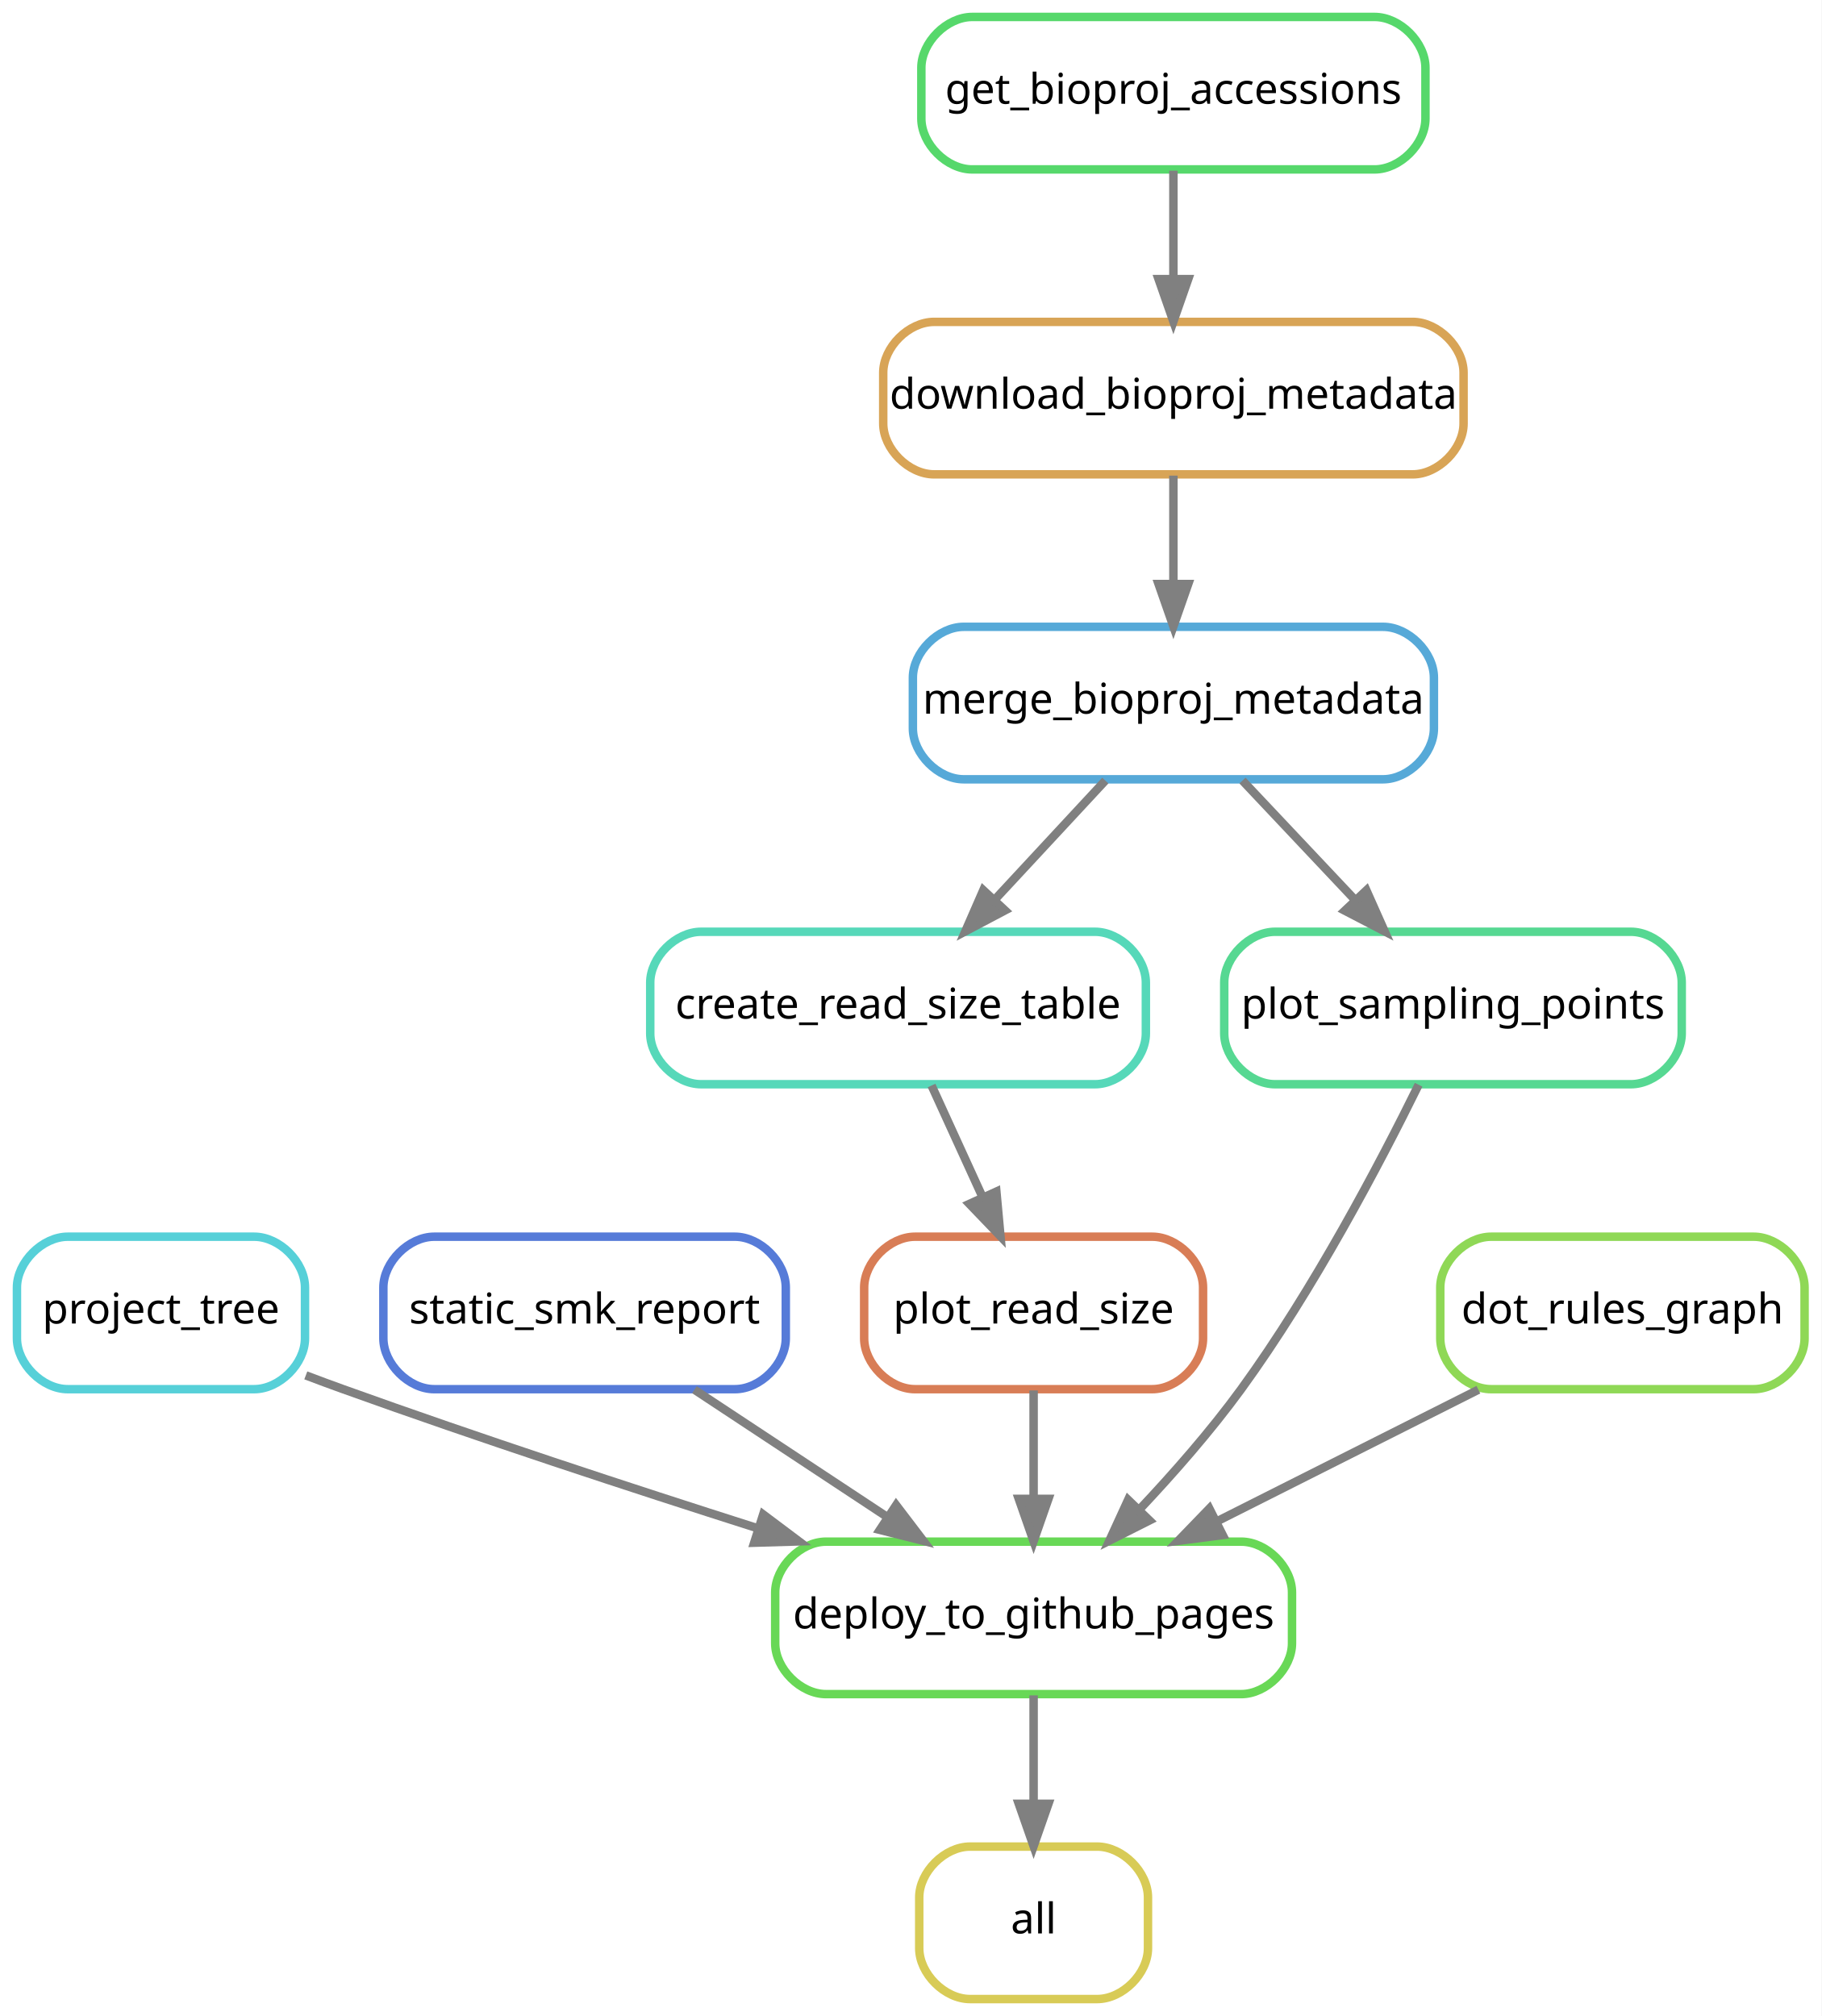
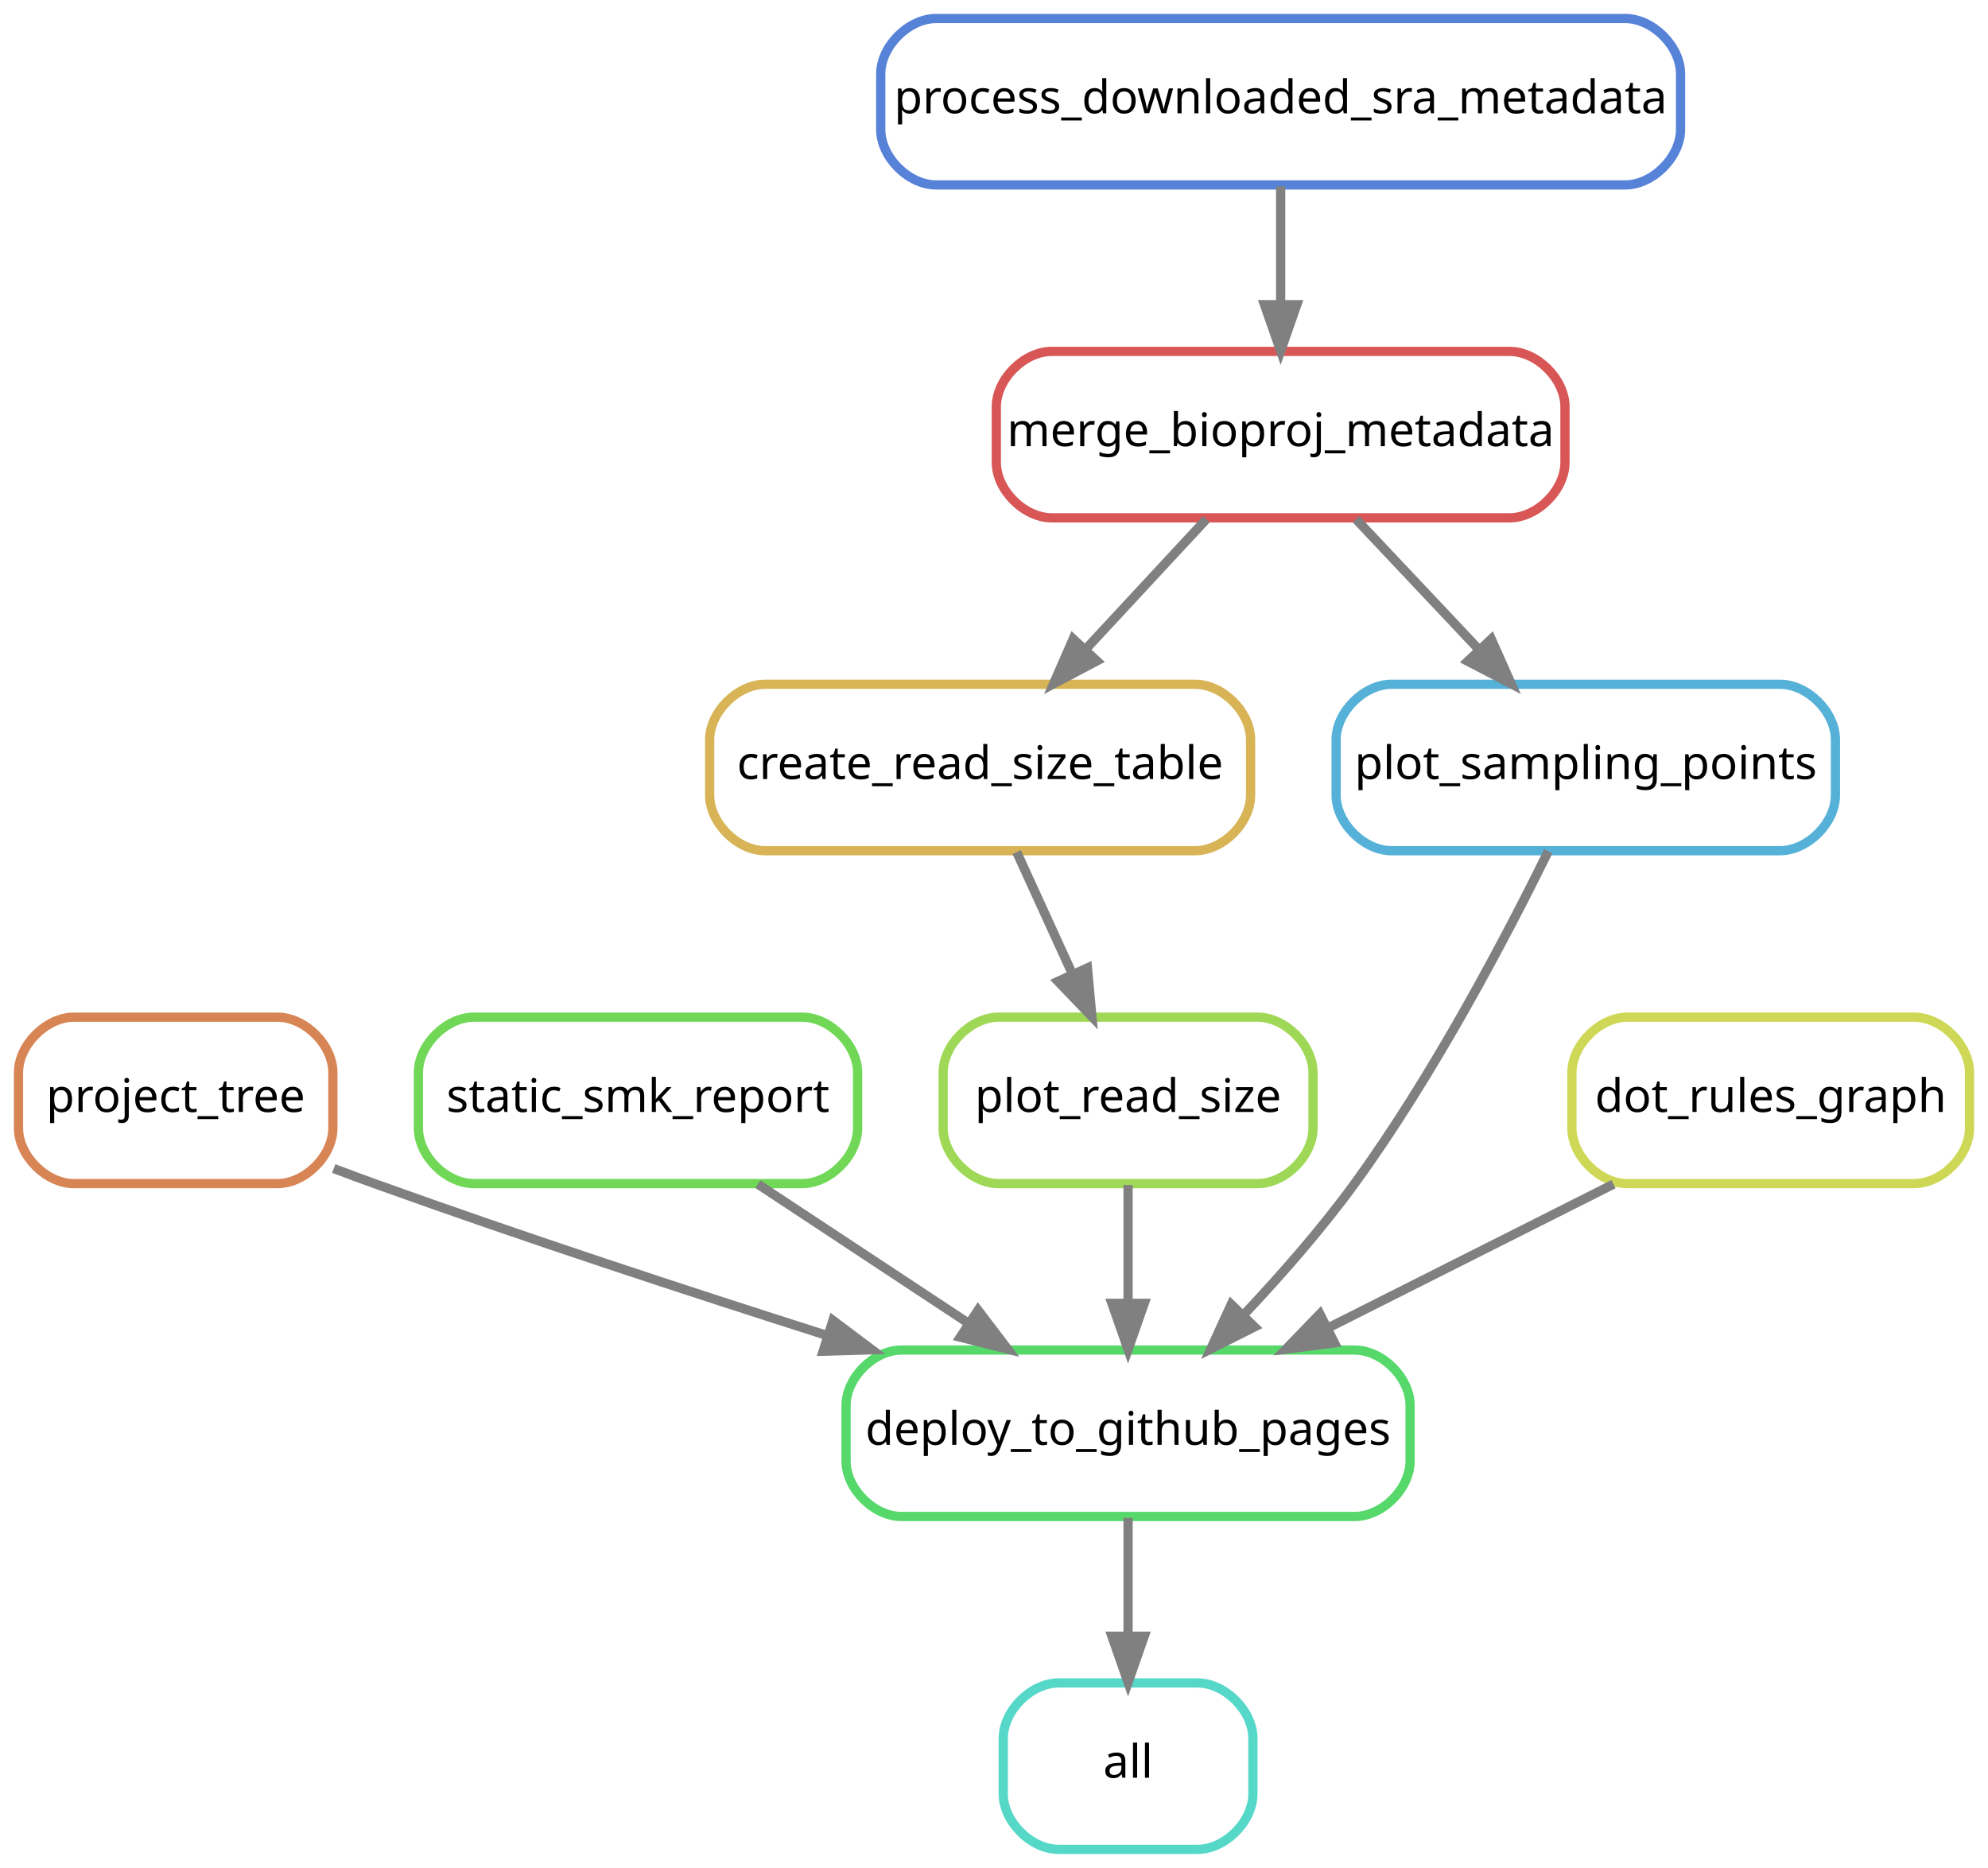
- <svg xmlns="http://www.w3.org/2000/svg" width="430pt" height="476pt" viewBox="0.00 0.00 430.00 476.00">
-   <g id="graph0" class="graph" transform="scale(1 1) rotate(0) translate(4 472)">
-     <polygon fill="white" stroke="none" points="-4,4 -4,-472 426,-472 426,4 -4,4" />
+ <svg xmlns="http://www.w3.org/2000/svg" width="430pt" height="404pt" viewBox="0.00 0.00 430.00 404.00">
+   <g id="graph0" class="graph" transform="scale(1 1) rotate(0) translate(4 400)">
+     <polygon fill="white" stroke="none" points="-4,4 -4,-400 426,-400 426,4 -4,4" />
    <g id="node1" class="node">
-       <path fill="none" stroke="#d8cb56" stroke-width="2" d="M255,-36C255,-36 225,-36 225,-36 219,-36 213,-30 213,-24 213,-24 213,-12 213,-12 213,-6 219,0 225,0 225,0 255,0 255,0 261,0 267,-6 267,-12 267,-12 267,-24 267,-24 267,-30 261,-36 255,-36" />
+       <path fill="none" stroke="#56d8c9" stroke-width="2" d="M255,-36C255,-36 225,-36 225,-36 219,-36 213,-30 213,-24 213,-24 213,-12 213,-12 213,-6 219,0 225,0 225,0 255,0 255,0 261,0 267,-6 267,-12 267,-12 267,-24 267,-24 267,-30 261,-36 255,-36" />
      <text text-anchor="middle" x="240" y="-15.5" font-family="sans" font-size="10.00">all</text>
    </g>
    <g id="node2" class="node">
-       <path fill="none" stroke="#68d856" stroke-width="2" d="M289,-108C289,-108 191,-108 191,-108 185,-108 179,-102 179,-96 179,-96 179,-84 179,-84 179,-78 185,-72 191,-72 191,-72 289,-72 289,-72 295,-72 301,-78 301,-84 301,-84 301,-96 301,-96 301,-102 295,-108 289,-108" />
+       <path fill="none" stroke="#56d86b" stroke-width="2" d="M289,-108C289,-108 191,-108 191,-108 185,-108 179,-102 179,-96 179,-96 179,-84 179,-84 179,-78 185,-72 191,-72 191,-72 289,-72 289,-72 295,-72 301,-78 301,-84 301,-84 301,-96 301,-96 301,-102 295,-108 289,-108" />
      <text text-anchor="middle" x="240" y="-87.5" font-family="sans" font-size="10.00">deploy_to_github_pages</text>
    </g>
    <g id="edge1" class="edge">
      <path fill="none" stroke="grey" stroke-width="2" d="M240,-71.7C240,-63.98 240,-54.71 240,-46.11" />
      <polygon fill="grey" stroke="grey" stroke-width="2" points="243.5,-46.1 240,-36.1 236.5,-46.1 243.5,-46.1" />
    </g>
    <g id="node3" class="node">
-       <path fill="none" stroke="#56d0d8" stroke-width="2" d="M56,-180C56,-180 12,-180 12,-180 6,-180 0,-174 0,-168 0,-168 0,-156 0,-156 0,-150 6,-144 12,-144 12,-144 56,-144 56,-144 62,-144 68,-150 68,-156 68,-156 68,-168 68,-168 68,-174 62,-180 56,-180" />
+       <path fill="none" stroke="#d88556" stroke-width="2" d="M56,-180C56,-180 12,-180 12,-180 6,-180 0,-174 0,-168 0,-168 0,-156 0,-156 0,-150 6,-144 12,-144 12,-144 56,-144 56,-144 62,-144 68,-150 68,-156 68,-156 68,-168 68,-168 68,-174 62,-180 56,-180" />
      <text text-anchor="middle" x="34" y="-159.5" font-family="sans" font-size="10.00">project_tree</text>
    </g>
-     <g id="edge5" class="edge">
+     <g id="edge2" class="edge">
      <path fill="none" stroke="grey" stroke-width="2" d="M68.19,-147.26C71.16,-146.13 74.13,-145.03 77,-144 108.95,-132.5 144.8,-120.73 174.72,-111.2" />
      <polygon fill="grey" stroke="grey" stroke-width="2" points="176.16,-114.42 184.63,-108.06 174.04,-107.75 176.16,-114.42" />
    </g>
    <g id="node4" class="node">
-       <path fill="none" stroke="#567bd8" stroke-width="2" d="M169.5,-180C169.5,-180 98.5,-180 98.5,-180 92.5,-180 86.5,-174 86.5,-168 86.5,-168 86.5,-156 86.5,-156 86.5,-150 92.5,-144 98.5,-144 98.5,-144 169.5,-144 169.5,-144 175.5,-144 181.5,-150 181.5,-156 181.5,-156 181.5,-168 181.5,-168 181.5,-174 175.5,-180 169.5,-180" />
+       <path fill="none" stroke="#70d856" stroke-width="2" d="M169.5,-180C169.5,-180 98.5,-180 98.5,-180 92.5,-180 86.5,-174 86.5,-168 86.5,-168 86.5,-156 86.5,-156 86.5,-150 92.5,-144 98.5,-144 98.5,-144 169.5,-144 169.5,-144 175.5,-144 181.5,-150 181.5,-156 181.5,-156 181.5,-168 181.5,-168 181.5,-174 175.5,-180 169.5,-180" />
      <text text-anchor="middle" x="134" y="-159.5" font-family="sans" font-size="10.00">static_smk_report</text>
    </g>
-     <g id="edge6" class="edge">
+     <g id="edge4" class="edge">
      <path fill="none" stroke="grey" stroke-width="2" d="M159.93,-143.88C173.66,-134.81 190.71,-123.55 205.54,-113.76" />
      <polygon fill="grey" stroke="grey" stroke-width="2" points="207.55,-116.62 213.97,-108.19 203.7,-110.78 207.55,-116.62" />
    </g>
    <g id="node5" class="node">
-       <path fill="none" stroke="#d87d56" stroke-width="2" d="M268,-180C268,-180 212,-180 212,-180 206,-180 200,-174 200,-168 200,-168 200,-156 200,-156 200,-150 206,-144 212,-144 212,-144 268,-144 268,-144 274,-144 280,-150 280,-156 280,-156 280,-168 280,-168 280,-174 274,-180 268,-180" />
+       <path fill="none" stroke="#9fd856" stroke-width="2" d="M268,-180C268,-180 212,-180 212,-180 206,-180 200,-174 200,-168 200,-168 200,-156 200,-156 200,-150 206,-144 212,-144 212,-144 268,-144 268,-144 274,-144 280,-150 280,-156 280,-156 280,-168 280,-168 280,-174 274,-180 268,-180" />
      <text text-anchor="middle" x="240" y="-159.5" font-family="sans" font-size="10.00">plot_read_size</text>
    </g>
-     <g id="edge2" class="edge">
+     <g id="edge5" class="edge">
      <path fill="none" stroke="grey" stroke-width="2" d="M240,-143.7C240,-135.98 240,-126.71 240,-118.11" />
      <polygon fill="grey" stroke="grey" stroke-width="2" points="243.5,-118.1 240,-108.1 236.5,-118.1 243.5,-118.1" />
    </g>
    <g id="node6" class="node">
-       <path fill="none" stroke="#56d8b9" stroke-width="2" d="M254.5,-252C254.5,-252 161.5,-252 161.5,-252 155.5,-252 149.5,-246 149.5,-240 149.5,-240 149.5,-228 149.5,-228 149.5,-222 155.5,-216 161.5,-216 161.5,-216 254.5,-216 254.5,-216 260.5,-216 266.5,-222 266.5,-228 266.5,-228 266.5,-240 266.5,-240 266.5,-246 260.5,-252 254.5,-252" />
+       <path fill="none" stroke="#d8b456" stroke-width="2" d="M254.5,-252C254.5,-252 161.5,-252 161.5,-252 155.5,-252 149.5,-246 149.5,-240 149.5,-240 149.5,-228 149.5,-228 149.5,-222 155.5,-216 161.5,-216 161.5,-216 254.5,-216 254.5,-216 260.5,-216 266.5,-222 266.5,-228 266.5,-228 266.5,-240 266.5,-240 266.5,-246 260.5,-252 254.5,-252" />
      <text text-anchor="middle" x="208" y="-231.5" font-family="sans" font-size="10.00">create_read_size_table</text>
    </g>
    <g id="edge7" class="edge">
      <path fill="none" stroke="grey" stroke-width="2" d="M215.91,-215.7C219.55,-207.73 223.95,-198.1 227.99,-189.26" />
      <polygon fill="grey" stroke="grey" stroke-width="2" points="231.21,-190.65 232.18,-180.1 224.84,-187.74 231.21,-190.65" />
    </g>
    <g id="node7" class="node">
-       <path fill="none" stroke="#56a9d8" stroke-width="2" d="M322.5,-324C322.5,-324 223.5,-324 223.5,-324 217.5,-324 211.5,-318 211.5,-312 211.5,-312 211.5,-300 211.5,-300 211.5,-294 217.5,-288 223.5,-288 223.5,-288 322.5,-288 322.5,-288 328.5,-288 334.5,-294 334.5,-300 334.5,-300 334.5,-312 334.5,-312 334.5,-318 328.5,-324 322.5,-324" />
+       <path fill="none" stroke="#d85656" stroke-width="2" d="M322.5,-324C322.5,-324 223.5,-324 223.5,-324 217.5,-324 211.5,-318 211.5,-312 211.5,-312 211.5,-300 211.5,-300 211.5,-294 217.5,-288 223.5,-288 223.5,-288 322.5,-288 322.5,-288 328.5,-288 334.5,-294 334.5,-300 334.5,-300 334.5,-312 334.5,-312 334.5,-318 328.5,-324 322.5,-324" />
      <text text-anchor="middle" x="273" y="-303.5" font-family="sans" font-size="10.00">merge_bioproj_metadata</text>
    </g>
    <g id="edge8" class="edge">
      <path fill="none" stroke="grey" stroke-width="2" d="M256.93,-287.7C249.06,-279.22 239.44,-268.86 230.83,-259.58" />
      <polygon fill="grey" stroke="grey" stroke-width="2" points="233.25,-257.05 223.88,-252.1 228.12,-261.81 233.25,-257.05" />
    </g>
-     <g id="node10" class="node">
-       <path fill="none" stroke="#56d892" stroke-width="2" d="M381,-252C381,-252 297,-252 297,-252 291,-252 285,-246 285,-240 285,-240 285,-228 285,-228 285,-222 291,-216 297,-216 297,-216 381,-216 381,-216 387,-216 393,-222 393,-228 393,-228 393,-240 393,-240 393,-246 387,-252 381,-252" />
+     <g id="node9" class="node">
+       <path fill="none" stroke="#56b1d8" stroke-width="2" d="M381,-252C381,-252 297,-252 297,-252 291,-252 285,-246 285,-240 285,-240 285,-228 285,-228 285,-222 291,-216 297,-216 297,-216 381,-216 381,-216 387,-216 393,-222 393,-228 393,-228 393,-240 393,-240 393,-246 387,-252 381,-252" />
      <text text-anchor="middle" x="339" y="-231.5" font-family="sans" font-size="10.00">plot_sampling_points</text>
    </g>
-     <g id="edge11" class="edge">
+     <g id="edge10" class="edge">
      <path fill="none" stroke="grey" stroke-width="2" d="M289.31,-287.7C297.31,-279.22 307.07,-268.86 315.82,-259.58" />
      <polygon fill="grey" stroke="grey" stroke-width="2" points="318.56,-261.78 322.87,-252.1 313.47,-256.98 318.56,-261.78" />
    </g>
    <g id="node8" class="node">
-       <path fill="none" stroke="#d8a456" stroke-width="2" d="M329.5,-396C329.5,-396 216.5,-396 216.5,-396 210.5,-396 204.5,-390 204.5,-384 204.5,-384 204.5,-372 204.5,-372 204.5,-366 210.5,-360 216.5,-360 216.5,-360 329.5,-360 329.5,-360 335.5,-360 341.5,-366 341.5,-372 341.5,-372 341.5,-384 341.5,-384 341.5,-390 335.5,-396 329.5,-396" />
-       <text text-anchor="middle" x="273" y="-375.5" font-family="sans" font-size="10.00">download_bioproj_metadata</text>
+       <path fill="none" stroke="#5682d8" stroke-width="2" d="M347.5,-396C347.5,-396 198.5,-396 198.5,-396 192.5,-396 186.5,-390 186.5,-384 186.5,-384 186.5,-372 186.5,-372 186.5,-366 192.5,-360 198.5,-360 198.5,-360 347.5,-360 347.5,-360 353.5,-360 359.5,-366 359.5,-372 359.5,-372 359.5,-384 359.5,-384 359.5,-390 353.5,-396 347.5,-396" />
+       <text text-anchor="middle" x="273" y="-375.5" font-family="sans" font-size="10.00">process_downloaded_sra_metadata</text>
    </g>
    <g id="edge9" class="edge">
      <path fill="none" stroke="grey" stroke-width="2" d="M273,-359.7C273,-351.98 273,-342.71 273,-334.11" />
      <polygon fill="grey" stroke="grey" stroke-width="2" points="276.5,-334.1 273,-324.1 269.5,-334.1 276.5,-334.1" />
    </g>
-     <g id="node9" class="node">
-       <path fill="none" stroke="#56d86b" stroke-width="2" d="M320.5,-468C320.5,-468 225.5,-468 225.5,-468 219.5,-468 213.5,-462 213.5,-456 213.5,-456 213.5,-444 213.5,-444 213.5,-438 219.5,-432 225.5,-432 225.5,-432 320.5,-432 320.5,-432 326.5,-432 332.5,-438 332.5,-444 332.5,-444 332.5,-456 332.5,-456 332.5,-462 326.5,-468 320.5,-468" />
-       <text text-anchor="middle" x="273" y="-447.5" font-family="sans" font-size="10.00">get_bioproj_accessions</text>
-     </g>
-     <g id="edge10" class="edge">
-       <path fill="none" stroke="grey" stroke-width="2" d="M273,-431.7C273,-423.98 273,-414.71 273,-406.11" />
-       <polygon fill="grey" stroke="grey" stroke-width="2" points="276.5,-406.1 273,-396.1 269.5,-406.1 276.5,-406.1" />
-     </g>
-     <g id="edge4" class="edge">
+     <g id="edge6" class="edge">
      <path fill="none" stroke="grey" stroke-width="2" d="M330.89,-215.88C321.81,-197.42 306.1,-167.5 289,-144 281.81,-134.13 273,-124.09 264.84,-115.44" />
      <polygon fill="grey" stroke="grey" stroke-width="2" points="267.35,-113.01 257.89,-108.24 262.31,-117.87 267.35,-113.01" />
    </g>
-     <g id="node11" class="node">
-       <path fill="none" stroke="#8fd856" stroke-width="2" d="M410,-180C410,-180 348,-180 348,-180 342,-180 336,-174 336,-168 336,-168 336,-156 336,-156 336,-150 342,-144 348,-144 348,-144 410,-144 410,-144 416,-144 422,-150 422,-156 422,-156 422,-168 422,-168 422,-174 416,-180 410,-180" />
+     <g id="node10" class="node">
+       <path fill="none" stroke="#ced856" stroke-width="2" d="M410,-180C410,-180 348,-180 348,-180 342,-180 336,-174 336,-168 336,-168 336,-156 336,-156 336,-150 342,-144 348,-144 348,-144 410,-144 410,-144 416,-144 422,-150 422,-156 422,-156 422,-168 422,-168 422,-174 416,-180 410,-180" />
      <text text-anchor="middle" x="379" y="-159.5" font-family="sans" font-size="10.00">dot_rules_graph</text>
    </g>
    <g id="edge3" class="edge">
      <path fill="none" stroke="grey" stroke-width="2" d="M345,-143.88C326.4,-134.51 303.17,-122.81 283.29,-112.8" />
      <polygon fill="grey" stroke="grey" stroke-width="2" points="284.64,-109.56 274.13,-108.19 281.49,-115.81 284.64,-109.56" />
    </g>
  </g>
</svg>
